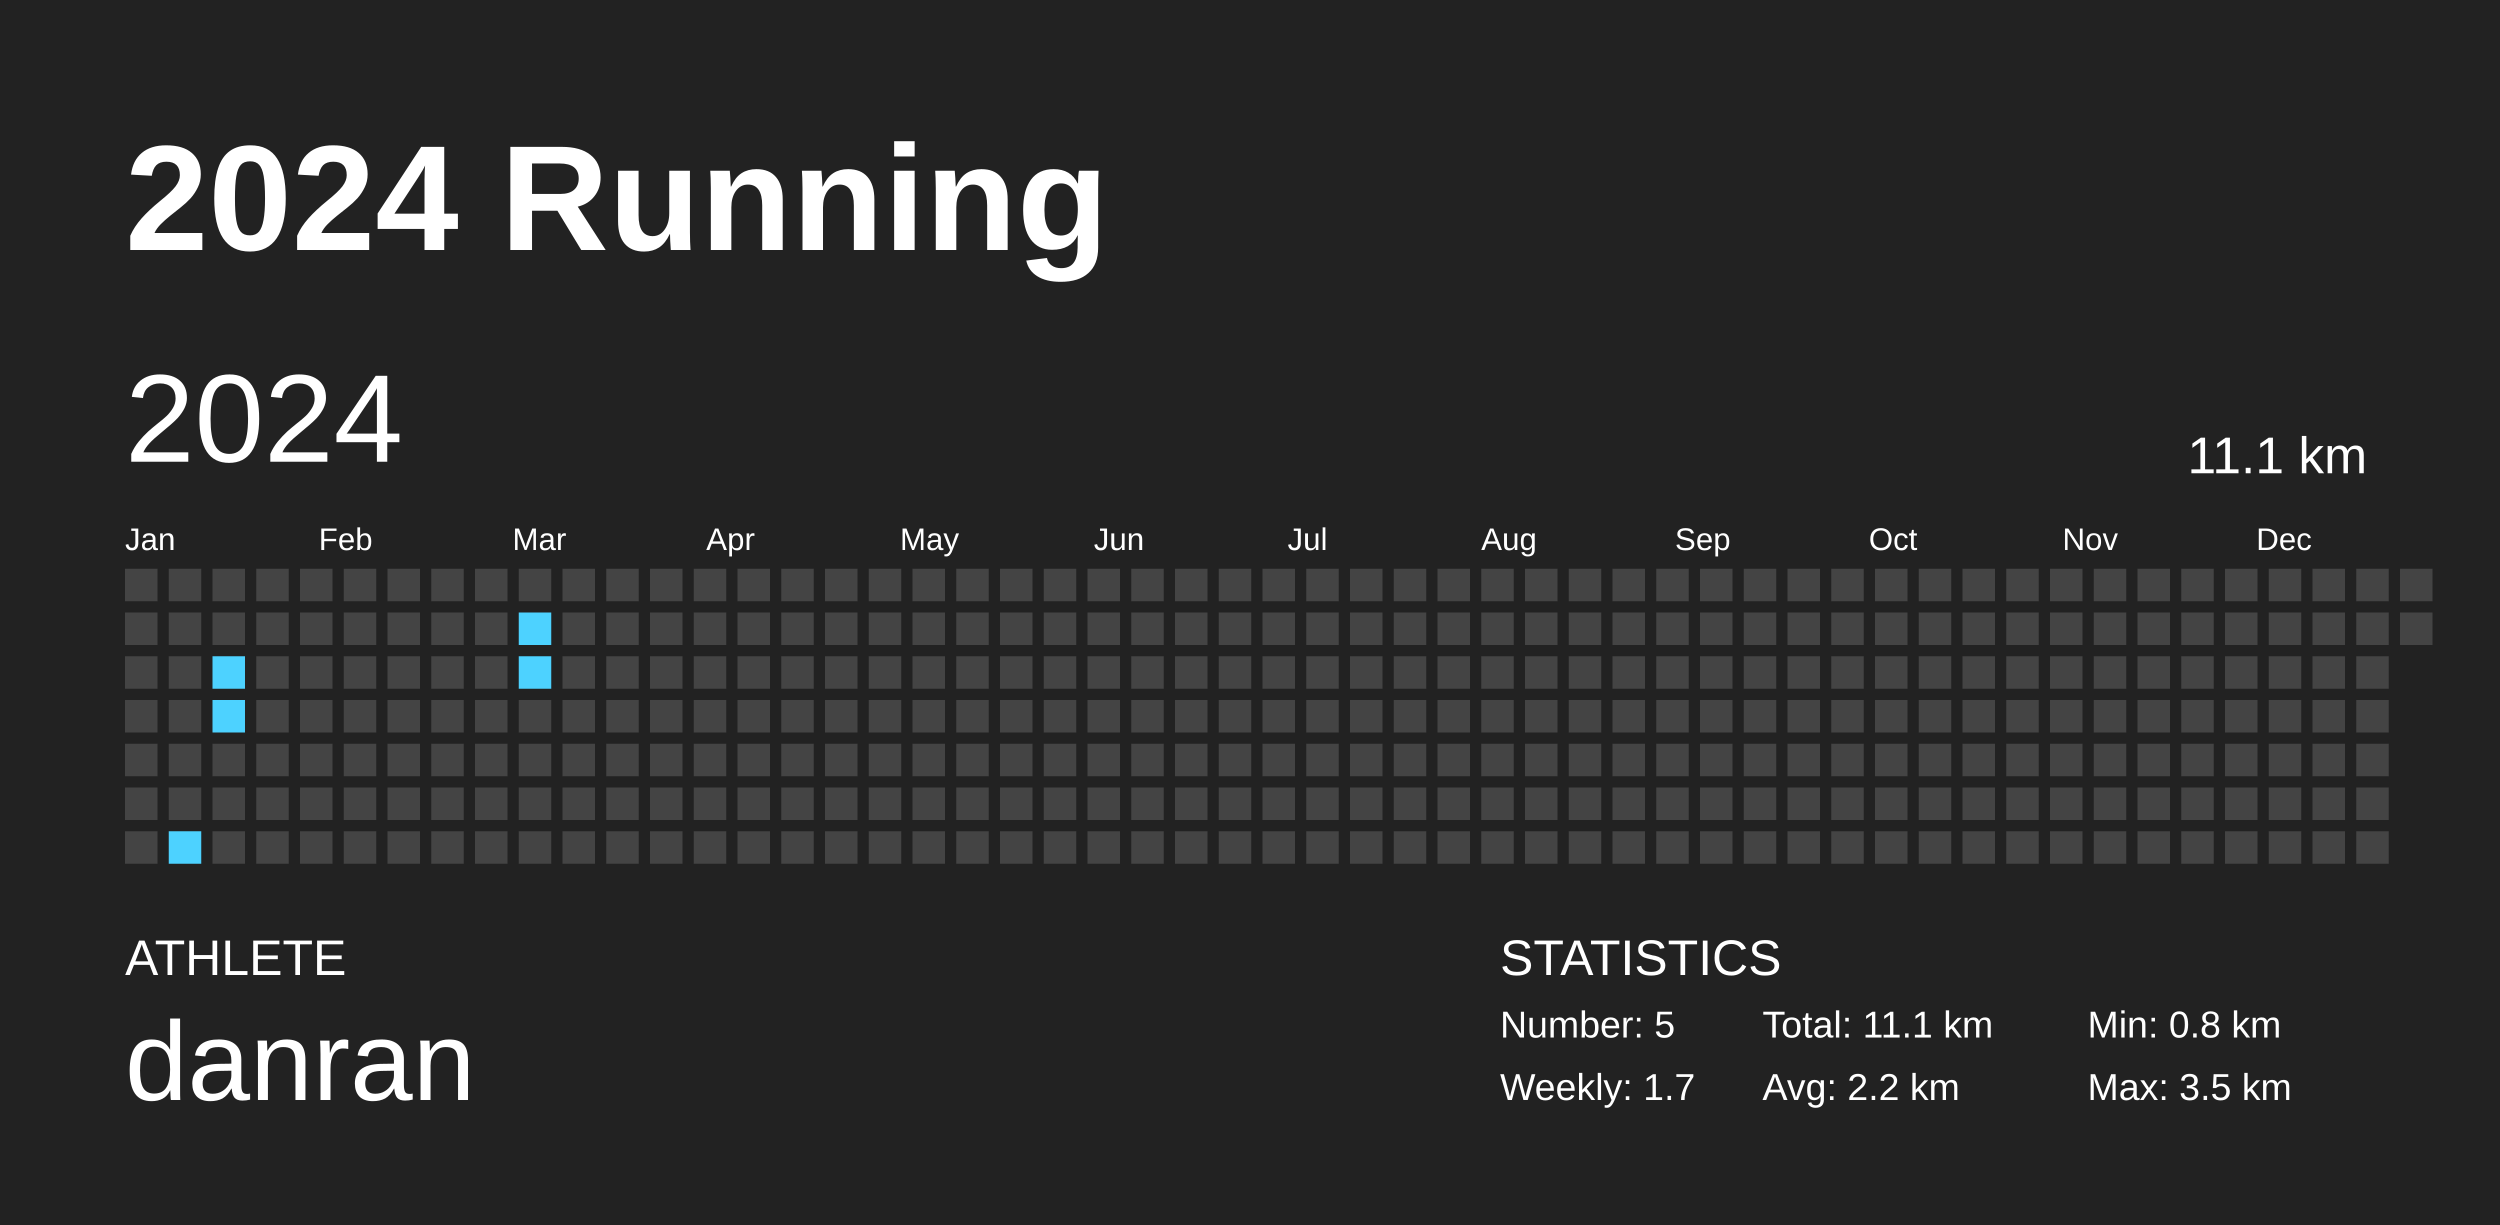
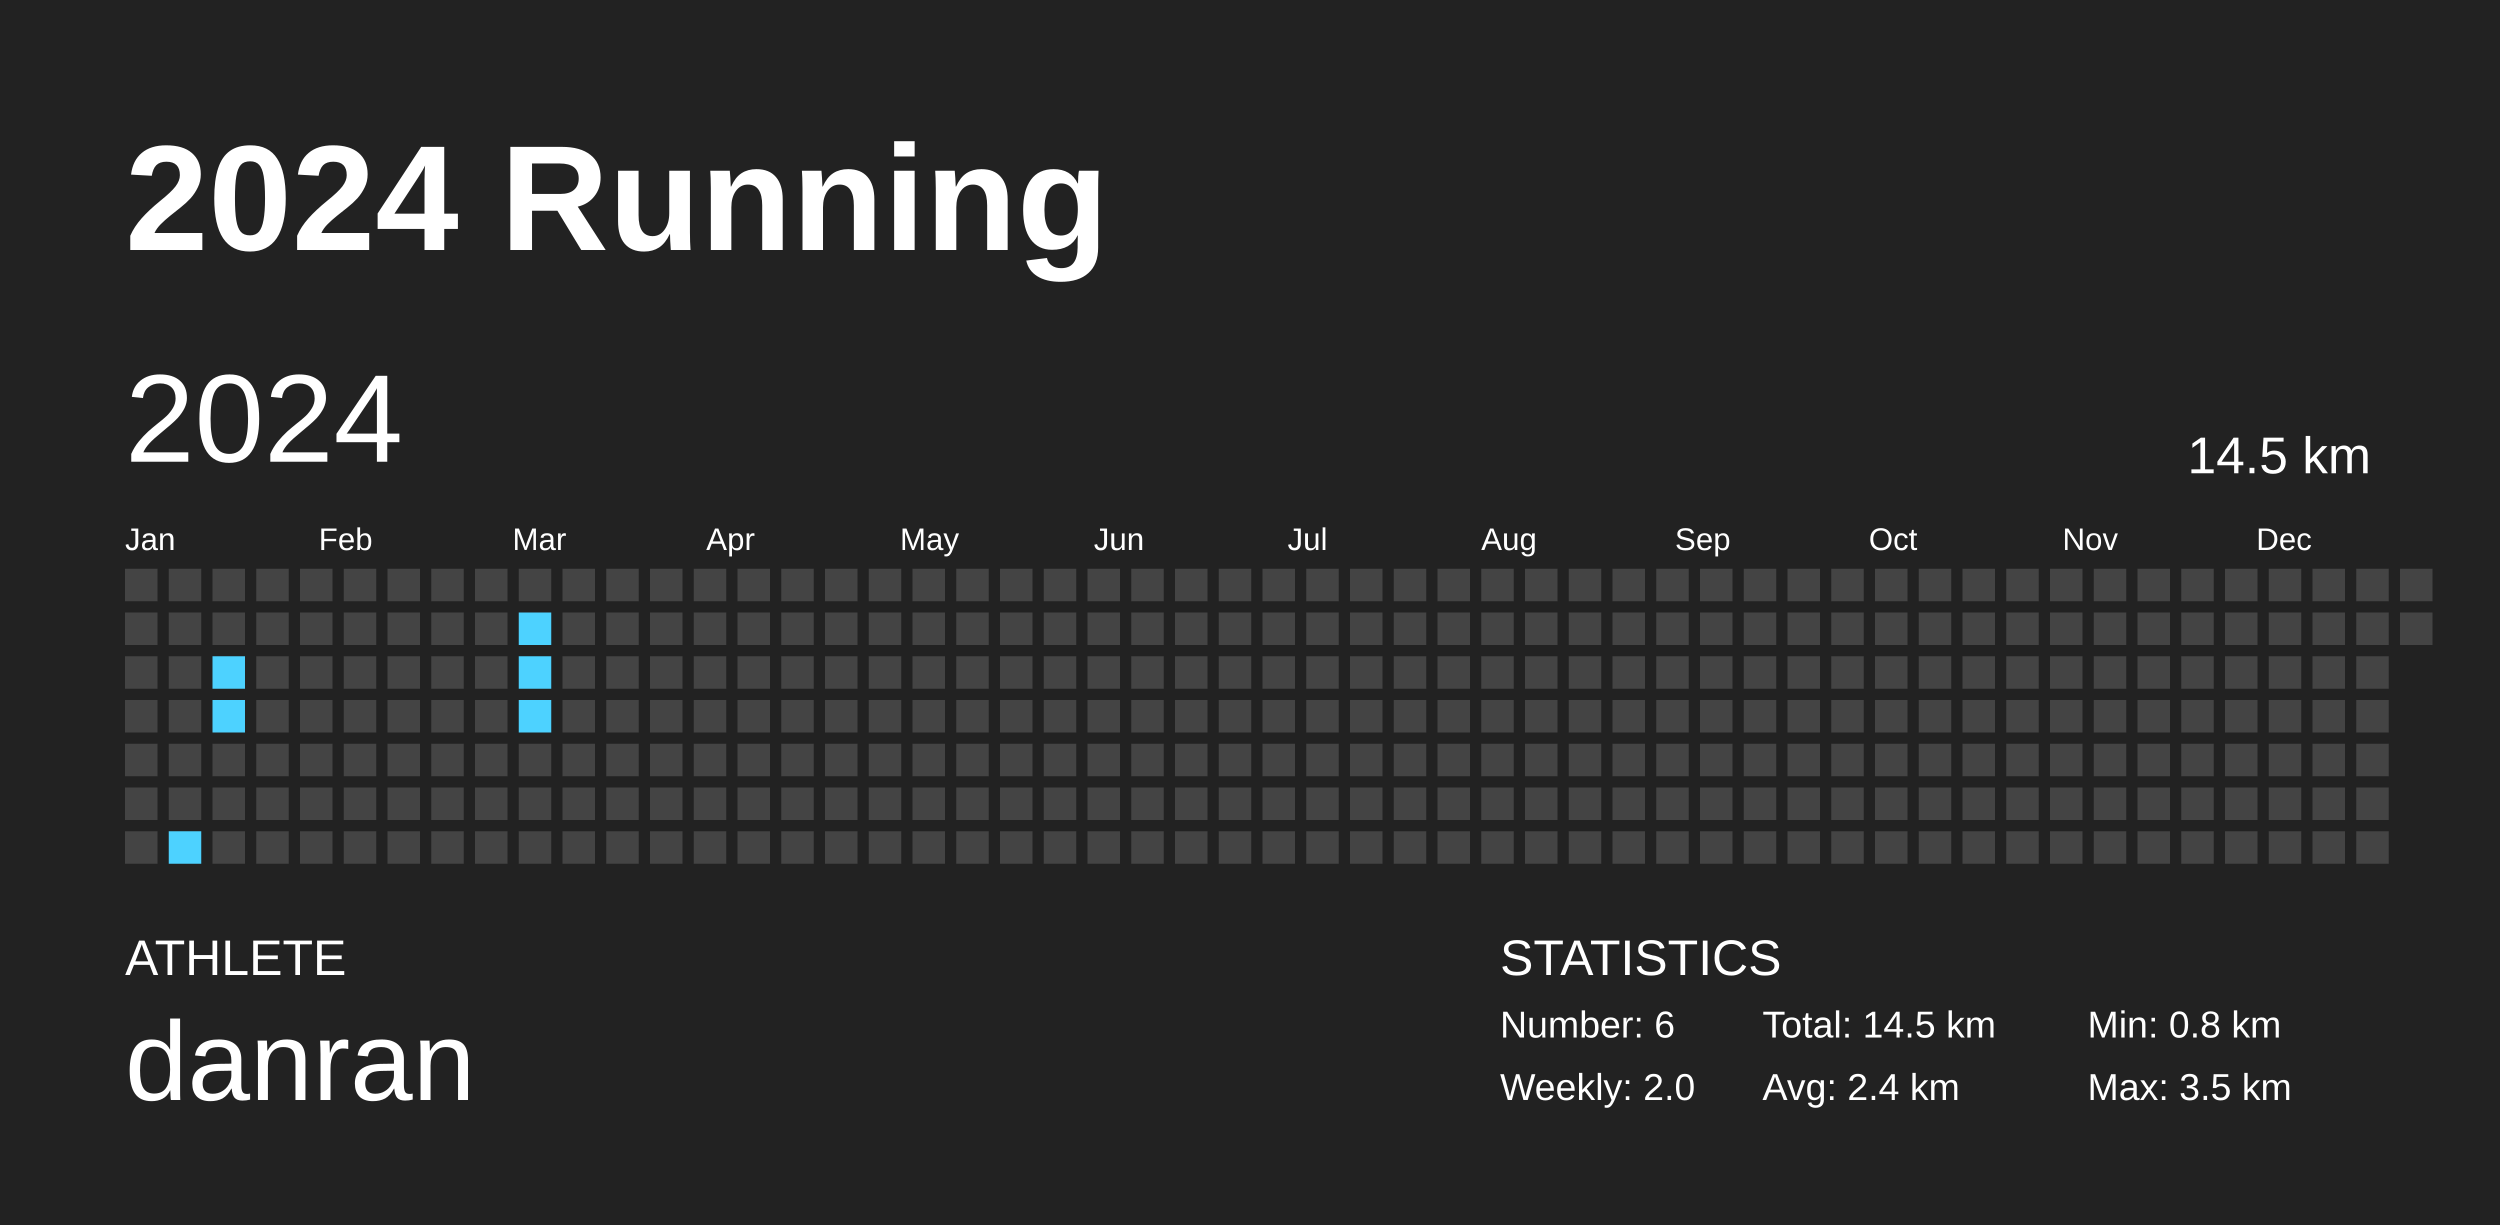
<svg xmlns="http://www.w3.org/2000/svg" baseProfile="full" height="98mm" version="1.1" viewBox="0,0,200,98" width="200mm">
  <defs />
  <rect fill="#222222" height="98" width="200" x="0" y="0" />
  <text fill="#FFFFFF" style="font-size:12px; font-family:Arial; font-weight:bold;" x="10" y="20">2024 Running</text>
  <text fill="#FFFFFF" style="font-size:4px; font-family:Arial" x="10" y="78">ATHLETE</text>
  <text fill="#FFFFFF" style="font-size:9px; font-family:Arial" x="10" y="88">danran</text>
  <text fill="#FFFFFF" style="font-size:4px; font-family:Arial" x="120" y="78">STATISTICS</text>
-   <text fill="#FFFFFF" style="font-size:3px; font-family:Arial" x="120" y="83">Number: 5</text>
-   <text fill="#FFFFFF" style="font-size:3px; font-family:Arial" x="120" y="88">Weekly: 1.7</text>
-   <text fill="#FFFFFF" style="font-size:3px; font-family:Arial" x="141" y="83">Total: 11.1 km</text>
-   <text fill="#FFFFFF" style="font-size:3px; font-family:Arial" x="141" y="88">Avg: 2.2 km</text>
+   <text fill="#FFFFFF" style="font-size:3px; font-family:Arial" x="120" y="83">Number: 6</text>
+   <text fill="#FFFFFF" style="font-size:3px; font-family:Arial" x="120" y="88">Weekly: 2.0</text>
+   <text fill="#FFFFFF" style="font-size:3px; font-family:Arial" x="141" y="83">Total: 14.5 km</text>
+   <text fill="#FFFFFF" style="font-size:3px; font-family:Arial" x="141" y="88">Avg: 2.4 km</text>
  <text fill="#FFFFFF" style="font-size:3px; font-family:Arial" x="167" y="83">Min: 0.8 km</text>
  <text fill="#FFFFFF" style="font-size:3px; font-family:Arial" x="167" y="88">Max: 3.5 km</text>
  <text dominant-baseline="hanging" fill="#FFFFFF" style="font-size:10.0px; font-family:Arial;" x="10" y="30">2024</text>
-   <text dominant-baseline="hanging" fill="#FFFFFF" style="font-size:4.125px; font-family:Arial;" x="175" y="35">11.1 km</text>
+   <text dominant-baseline="hanging" fill="#FFFFFF" style="font-size:4.125px; font-family:Arial;" x="175" y="35">14.5 km</text>
  <text fill="#FFFFFF" style="font-size:2.5px; font-family:Arial" x="10.0" y="44">Jan</text>
  <text fill="#FFFFFF" style="font-size:2.5px; font-family:Arial" x="25.5" y="44">Feb</text>
  <text fill="#FFFFFF" style="font-size:2.5px; font-family:Arial" x="41.0" y="44">Mar</text>
  <text fill="#FFFFFF" style="font-size:2.5px; font-family:Arial" x="56.5" y="44">Apr</text>
  <text fill="#FFFFFF" style="font-size:2.5px; font-family:Arial" x="72.0" y="44">May</text>
  <text fill="#FFFFFF" style="font-size:2.5px; font-family:Arial" x="87.5" y="44">Jun</text>
  <text fill="#FFFFFF" style="font-size:2.5px; font-family:Arial" x="103.0" y="44">Jul</text>
  <text fill="#FFFFFF" style="font-size:2.5px; font-family:Arial" x="118.5" y="44">Aug</text>
  <text fill="#FFFFFF" style="font-size:2.5px; font-family:Arial" x="134.0" y="44">Sep</text>
  <text fill="#FFFFFF" style="font-size:2.5px; font-family:Arial" x="149.5" y="44">Oct</text>
  <text fill="#FFFFFF" style="font-size:2.5px; font-family:Arial" x="165.0" y="44">Nov</text>
  <text fill="#FFFFFF" style="font-size:2.5px; font-family:Arial" x="180.5" y="44">Dec</text>
  <rect fill="#444444" height="2.6" width="2.6" x="10.0" y="45.5" />
  <rect fill="#444444" height="2.6" width="2.6" x="10.0" y="49.0" />
  <rect fill="#444444" height="2.6" width="2.6" x="10.0" y="52.5" />
  <rect fill="#444444" height="2.6" width="2.6" x="10.0" y="56.0" />
  <rect fill="#444444" height="2.6" width="2.6" x="10.0" y="59.5" />
  <rect fill="#444444" height="2.6" width="2.6" x="10.0" y="63.0" />
  <rect fill="#444444" height="2.6" width="2.6" x="10.0" y="66.5" />
  <rect fill="#444444" height="2.6" width="2.6" x="13.5" y="45.5" />
  <rect fill="#444444" height="2.6" width="2.6" x="13.5" y="49.0" />
  <rect fill="#444444" height="2.6" width="2.6" x="13.5" y="52.5" />
  <rect fill="#444444" height="2.6" width="2.6" x="13.5" y="56.0" />
  <rect fill="#444444" height="2.6" width="2.6" x="13.5" y="59.5" />
  <rect fill="#444444" height="2.6" width="2.6" x="13.5" y="63.0" />
  <rect fill="#4dd2ff" height="2.6" width="2.6" x="13.5" y="66.5" />
  <rect fill="#444444" height="2.6" width="2.6" x="17.0" y="45.5" />
  <rect fill="#444444" height="2.6" width="2.6" x="17.0" y="49.0" />
  <rect fill="#4dd2ff" height="2.6" width="2.6" x="17.0" y="52.5" />
  <rect fill="#4dd2ff" height="2.6" width="2.6" x="17.0" y="56.0" />
  <rect fill="#444444" height="2.6" width="2.6" x="17.0" y="59.5" />
  <rect fill="#444444" height="2.6" width="2.6" x="17.0" y="63.0" />
  <rect fill="#444444" height="2.6" width="2.6" x="17.0" y="66.5" />
  <rect fill="#444444" height="2.6" width="2.6" x="20.5" y="45.5" />
  <rect fill="#444444" height="2.6" width="2.6" x="20.5" y="49.0" />
  <rect fill="#444444" height="2.6" width="2.6" x="20.5" y="52.5" />
  <rect fill="#444444" height="2.6" width="2.6" x="20.5" y="56.0" />
  <rect fill="#444444" height="2.6" width="2.6" x="20.5" y="59.5" />
  <rect fill="#444444" height="2.6" width="2.6" x="20.5" y="63.0" />
  <rect fill="#444444" height="2.6" width="2.6" x="20.5" y="66.5" />
  <rect fill="#444444" height="2.6" width="2.6" x="24.0" y="45.5" />
  <rect fill="#444444" height="2.6" width="2.6" x="24.0" y="49.0" />
  <rect fill="#444444" height="2.6" width="2.6" x="24.0" y="52.5" />
  <rect fill="#444444" height="2.6" width="2.6" x="24.0" y="56.0" />
  <rect fill="#444444" height="2.6" width="2.6" x="24.0" y="59.5" />
  <rect fill="#444444" height="2.6" width="2.6" x="24.0" y="63.0" />
  <rect fill="#444444" height="2.6" width="2.6" x="24.0" y="66.5" />
  <rect fill="#444444" height="2.6" width="2.6" x="27.5" y="45.5" />
  <rect fill="#444444" height="2.6" width="2.6" x="27.5" y="49.0" />
  <rect fill="#444444" height="2.6" width="2.6" x="27.5" y="52.5" />
  <rect fill="#444444" height="2.6" width="2.6" x="27.5" y="56.0" />
  <rect fill="#444444" height="2.6" width="2.6" x="27.5" y="59.5" />
  <rect fill="#444444" height="2.6" width="2.6" x="27.5" y="63.0" />
  <rect fill="#444444" height="2.6" width="2.6" x="27.5" y="66.5" />
  <rect fill="#444444" height="2.6" width="2.6" x="31.0" y="45.5" />
  <rect fill="#444444" height="2.6" width="2.6" x="31.0" y="49.0" />
  <rect fill="#444444" height="2.6" width="2.6" x="31.0" y="52.5" />
  <rect fill="#444444" height="2.6" width="2.6" x="31.0" y="56.0" />
  <rect fill="#444444" height="2.6" width="2.6" x="31.0" y="59.5" />
  <rect fill="#444444" height="2.6" width="2.6" x="31.0" y="63.0" />
  <rect fill="#444444" height="2.6" width="2.6" x="31.0" y="66.5" />
  <rect fill="#444444" height="2.6" width="2.6" x="34.5" y="45.5" />
  <rect fill="#444444" height="2.6" width="2.6" x="34.5" y="49.0" />
  <rect fill="#444444" height="2.6" width="2.6" x="34.5" y="52.5" />
  <rect fill="#444444" height="2.6" width="2.6" x="34.5" y="56.0" />
  <rect fill="#444444" height="2.6" width="2.6" x="34.5" y="59.5" />
  <rect fill="#444444" height="2.6" width="2.6" x="34.5" y="63.0" />
  <rect fill="#444444" height="2.6" width="2.6" x="34.5" y="66.5" />
  <rect fill="#444444" height="2.6" width="2.6" x="38.0" y="45.5" />
  <rect fill="#444444" height="2.6" width="2.6" x="38.0" y="49.0" />
  <rect fill="#444444" height="2.6" width="2.6" x="38.0" y="52.5" />
  <rect fill="#444444" height="2.6" width="2.6" x="38.0" y="56.0" />
  <rect fill="#444444" height="2.6" width="2.6" x="38.0" y="59.5" />
  <rect fill="#444444" height="2.6" width="2.6" x="38.0" y="63.0" />
  <rect fill="#444444" height="2.6" width="2.6" x="38.0" y="66.5" />
  <rect fill="#444444" height="2.6" width="2.6" x="41.5" y="45.5" />
  <rect fill="#4dd2ff" height="2.6" width="2.6" x="41.5" y="49.0" />
  <rect fill="#4dd2ff" height="2.6" width="2.6" x="41.5" y="52.5" />
-   <rect fill="#444444" height="2.6" width="2.6" x="41.5" y="56.0" />
+   <rect fill="#4dd2ff" height="2.6" width="2.6" x="41.5" y="56.0" />
  <rect fill="#444444" height="2.6" width="2.6" x="41.5" y="59.5" />
  <rect fill="#444444" height="2.6" width="2.6" x="41.5" y="63.0" />
  <rect fill="#444444" height="2.6" width="2.6" x="41.5" y="66.5" />
  <rect fill="#444444" height="2.6" width="2.6" x="45.0" y="45.5" />
  <rect fill="#444444" height="2.6" width="2.6" x="45.0" y="49.0" />
  <rect fill="#444444" height="2.6" width="2.6" x="45.0" y="52.5" />
  <rect fill="#444444" height="2.6" width="2.6" x="45.0" y="56.0" />
  <rect fill="#444444" height="2.6" width="2.6" x="45.0" y="59.5" />
  <rect fill="#444444" height="2.6" width="2.6" x="45.0" y="63.0" />
  <rect fill="#444444" height="2.6" width="2.6" x="45.0" y="66.5" />
  <rect fill="#444444" height="2.6" width="2.6" x="48.5" y="45.5" />
  <rect fill="#444444" height="2.6" width="2.6" x="48.5" y="49.0" />
  <rect fill="#444444" height="2.6" width="2.6" x="48.5" y="52.5" />
  <rect fill="#444444" height="2.6" width="2.6" x="48.5" y="56.0" />
  <rect fill="#444444" height="2.6" width="2.6" x="48.5" y="59.5" />
  <rect fill="#444444" height="2.6" width="2.6" x="48.5" y="63.0" />
  <rect fill="#444444" height="2.6" width="2.6" x="48.5" y="66.5" />
  <rect fill="#444444" height="2.6" width="2.6" x="52.0" y="45.5" />
  <rect fill="#444444" height="2.6" width="2.6" x="52.0" y="49.0" />
  <rect fill="#444444" height="2.6" width="2.6" x="52.0" y="52.5" />
  <rect fill="#444444" height="2.6" width="2.6" x="52.0" y="56.0" />
  <rect fill="#444444" height="2.6" width="2.6" x="52.0" y="59.5" />
  <rect fill="#444444" height="2.6" width="2.6" x="52.0" y="63.0" />
  <rect fill="#444444" height="2.6" width="2.6" x="52.0" y="66.5" />
  <rect fill="#444444" height="2.6" width="2.6" x="55.5" y="45.5" />
  <rect fill="#444444" height="2.6" width="2.6" x="55.5" y="49.0" />
  <rect fill="#444444" height="2.6" width="2.6" x="55.5" y="52.5" />
  <rect fill="#444444" height="2.6" width="2.6" x="55.5" y="56.0" />
  <rect fill="#444444" height="2.6" width="2.6" x="55.5" y="59.5" />
  <rect fill="#444444" height="2.6" width="2.6" x="55.5" y="63.0" />
  <rect fill="#444444" height="2.6" width="2.6" x="55.5" y="66.5" />
  <rect fill="#444444" height="2.6" width="2.6" x="59.0" y="45.5" />
  <rect fill="#444444" height="2.6" width="2.6" x="59.0" y="49.0" />
  <rect fill="#444444" height="2.6" width="2.6" x="59.0" y="52.5" />
  <rect fill="#444444" height="2.6" width="2.6" x="59.0" y="56.0" />
  <rect fill="#444444" height="2.6" width="2.6" x="59.0" y="59.5" />
  <rect fill="#444444" height="2.6" width="2.6" x="59.0" y="63.0" />
  <rect fill="#444444" height="2.6" width="2.6" x="59.0" y="66.5" />
  <rect fill="#444444" height="2.6" width="2.6" x="62.5" y="45.5" />
  <rect fill="#444444" height="2.6" width="2.6" x="62.5" y="49.0" />
  <rect fill="#444444" height="2.6" width="2.6" x="62.5" y="52.5" />
  <rect fill="#444444" height="2.6" width="2.6" x="62.5" y="56.0" />
  <rect fill="#444444" height="2.6" width="2.6" x="62.5" y="59.5" />
  <rect fill="#444444" height="2.6" width="2.6" x="62.5" y="63.0" />
  <rect fill="#444444" height="2.6" width="2.6" x="62.5" y="66.5" />
  <rect fill="#444444" height="2.6" width="2.6" x="66.0" y="45.5" />
  <rect fill="#444444" height="2.6" width="2.6" x="66.0" y="49.0" />
  <rect fill="#444444" height="2.6" width="2.6" x="66.0" y="52.5" />
  <rect fill="#444444" height="2.6" width="2.6" x="66.0" y="56.0" />
  <rect fill="#444444" height="2.6" width="2.6" x="66.0" y="59.5" />
  <rect fill="#444444" height="2.6" width="2.6" x="66.0" y="63.0" />
  <rect fill="#444444" height="2.6" width="2.6" x="66.0" y="66.5" />
  <rect fill="#444444" height="2.6" width="2.6" x="69.5" y="45.5" />
  <rect fill="#444444" height="2.6" width="2.6" x="69.5" y="49.0" />
  <rect fill="#444444" height="2.6" width="2.6" x="69.5" y="52.5" />
  <rect fill="#444444" height="2.6" width="2.6" x="69.5" y="56.0" />
  <rect fill="#444444" height="2.6" width="2.6" x="69.5" y="59.5" />
  <rect fill="#444444" height="2.6" width="2.6" x="69.5" y="63.0" />
  <rect fill="#444444" height="2.6" width="2.6" x="69.5" y="66.5" />
  <rect fill="#444444" height="2.6" width="2.6" x="73.0" y="45.5" />
  <rect fill="#444444" height="2.6" width="2.6" x="73.0" y="49.0" />
  <rect fill="#444444" height="2.6" width="2.6" x="73.0" y="52.5" />
  <rect fill="#444444" height="2.6" width="2.6" x="73.0" y="56.0" />
  <rect fill="#444444" height="2.6" width="2.6" x="73.0" y="59.5" />
  <rect fill="#444444" height="2.6" width="2.6" x="73.0" y="63.0" />
  <rect fill="#444444" height="2.6" width="2.6" x="73.0" y="66.5" />
  <rect fill="#444444" height="2.6" width="2.6" x="76.5" y="45.5" />
  <rect fill="#444444" height="2.6" width="2.6" x="76.5" y="49.0" />
  <rect fill="#444444" height="2.6" width="2.6" x="76.5" y="52.5" />
  <rect fill="#444444" height="2.6" width="2.6" x="76.5" y="56.0" />
  <rect fill="#444444" height="2.6" width="2.6" x="76.5" y="59.5" />
  <rect fill="#444444" height="2.6" width="2.6" x="76.5" y="63.0" />
  <rect fill="#444444" height="2.6" width="2.6" x="76.5" y="66.5" />
  <rect fill="#444444" height="2.6" width="2.6" x="80.0" y="45.5" />
  <rect fill="#444444" height="2.6" width="2.6" x="80.0" y="49.0" />
  <rect fill="#444444" height="2.6" width="2.6" x="80.0" y="52.5" />
  <rect fill="#444444" height="2.6" width="2.6" x="80.0" y="56.0" />
  <rect fill="#444444" height="2.6" width="2.6" x="80.0" y="59.5" />
  <rect fill="#444444" height="2.6" width="2.6" x="80.0" y="63.0" />
  <rect fill="#444444" height="2.6" width="2.6" x="80.0" y="66.5" />
  <rect fill="#444444" height="2.6" width="2.6" x="83.5" y="45.5" />
  <rect fill="#444444" height="2.6" width="2.6" x="83.5" y="49.0" />
  <rect fill="#444444" height="2.6" width="2.6" x="83.5" y="52.5" />
  <rect fill="#444444" height="2.6" width="2.6" x="83.5" y="56.0" />
  <rect fill="#444444" height="2.6" width="2.6" x="83.5" y="59.5" />
  <rect fill="#444444" height="2.6" width="2.6" x="83.5" y="63.0" />
  <rect fill="#444444" height="2.6" width="2.6" x="83.5" y="66.5" />
  <rect fill="#444444" height="2.6" width="2.6" x="87.0" y="45.5" />
  <rect fill="#444444" height="2.6" width="2.6" x="87.0" y="49.0" />
  <rect fill="#444444" height="2.6" width="2.6" x="87.0" y="52.5" />
  <rect fill="#444444" height="2.6" width="2.6" x="87.0" y="56.0" />
  <rect fill="#444444" height="2.6" width="2.6" x="87.0" y="59.5" />
  <rect fill="#444444" height="2.6" width="2.6" x="87.0" y="63.0" />
  <rect fill="#444444" height="2.6" width="2.6" x="87.0" y="66.5" />
  <rect fill="#444444" height="2.6" width="2.6" x="90.5" y="45.5" />
  <rect fill="#444444" height="2.6" width="2.6" x="90.5" y="49.0" />
  <rect fill="#444444" height="2.6" width="2.6" x="90.5" y="52.5" />
  <rect fill="#444444" height="2.6" width="2.6" x="90.5" y="56.0" />
  <rect fill="#444444" height="2.6" width="2.6" x="90.5" y="59.5" />
  <rect fill="#444444" height="2.6" width="2.6" x="90.5" y="63.0" />
  <rect fill="#444444" height="2.6" width="2.6" x="90.5" y="66.5" />
  <rect fill="#444444" height="2.6" width="2.6" x="94.0" y="45.5" />
  <rect fill="#444444" height="2.6" width="2.6" x="94.0" y="49.0" />
  <rect fill="#444444" height="2.6" width="2.6" x="94.0" y="52.5" />
  <rect fill="#444444" height="2.6" width="2.6" x="94.0" y="56.0" />
  <rect fill="#444444" height="2.6" width="2.6" x="94.0" y="59.5" />
  <rect fill="#444444" height="2.6" width="2.6" x="94.0" y="63.0" />
  <rect fill="#444444" height="2.6" width="2.6" x="94.0" y="66.5" />
  <rect fill="#444444" height="2.6" width="2.6" x="97.5" y="45.5" />
  <rect fill="#444444" height="2.6" width="2.6" x="97.5" y="49.0" />
  <rect fill="#444444" height="2.6" width="2.6" x="97.5" y="52.5" />
  <rect fill="#444444" height="2.6" width="2.6" x="97.5" y="56.0" />
  <rect fill="#444444" height="2.6" width="2.6" x="97.5" y="59.5" />
  <rect fill="#444444" height="2.6" width="2.6" x="97.5" y="63.0" />
  <rect fill="#444444" height="2.6" width="2.6" x="97.5" y="66.5" />
  <rect fill="#444444" height="2.6" width="2.6" x="101.0" y="45.5" />
  <rect fill="#444444" height="2.6" width="2.6" x="101.0" y="49.0" />
  <rect fill="#444444" height="2.6" width="2.6" x="101.0" y="52.5" />
  <rect fill="#444444" height="2.6" width="2.6" x="101.0" y="56.0" />
  <rect fill="#444444" height="2.6" width="2.6" x="101.0" y="59.5" />
  <rect fill="#444444" height="2.6" width="2.6" x="101.0" y="63.0" />
  <rect fill="#444444" height="2.6" width="2.6" x="101.0" y="66.5" />
  <rect fill="#444444" height="2.6" width="2.6" x="104.5" y="45.5" />
  <rect fill="#444444" height="2.6" width="2.6" x="104.5" y="49.0" />
  <rect fill="#444444" height="2.6" width="2.6" x="104.5" y="52.5" />
  <rect fill="#444444" height="2.6" width="2.6" x="104.5" y="56.0" />
  <rect fill="#444444" height="2.6" width="2.6" x="104.5" y="59.5" />
  <rect fill="#444444" height="2.6" width="2.6" x="104.5" y="63.0" />
  <rect fill="#444444" height="2.6" width="2.6" x="104.5" y="66.5" />
  <rect fill="#444444" height="2.6" width="2.6" x="108.0" y="45.5" />
  <rect fill="#444444" height="2.6" width="2.6" x="108.0" y="49.0" />
  <rect fill="#444444" height="2.6" width="2.6" x="108.0" y="52.5" />
  <rect fill="#444444" height="2.6" width="2.6" x="108.0" y="56.0" />
  <rect fill="#444444" height="2.6" width="2.6" x="108.0" y="59.5" />
  <rect fill="#444444" height="2.6" width="2.6" x="108.0" y="63.0" />
  <rect fill="#444444" height="2.6" width="2.6" x="108.0" y="66.5" />
  <rect fill="#444444" height="2.6" width="2.6" x="111.5" y="45.5" />
  <rect fill="#444444" height="2.6" width="2.6" x="111.5" y="49.0" />
  <rect fill="#444444" height="2.6" width="2.6" x="111.5" y="52.5" />
  <rect fill="#444444" height="2.6" width="2.6" x="111.5" y="56.0" />
  <rect fill="#444444" height="2.6" width="2.6" x="111.5" y="59.5" />
  <rect fill="#444444" height="2.6" width="2.6" x="111.5" y="63.0" />
  <rect fill="#444444" height="2.6" width="2.6" x="111.5" y="66.5" />
  <rect fill="#444444" height="2.6" width="2.6" x="115.0" y="45.5" />
  <rect fill="#444444" height="2.6" width="2.6" x="115.0" y="49.0" />
  <rect fill="#444444" height="2.6" width="2.6" x="115.0" y="52.5" />
  <rect fill="#444444" height="2.6" width="2.6" x="115.0" y="56.0" />
  <rect fill="#444444" height="2.6" width="2.6" x="115.0" y="59.5" />
  <rect fill="#444444" height="2.6" width="2.6" x="115.0" y="63.0" />
  <rect fill="#444444" height="2.6" width="2.6" x="115.0" y="66.5" />
  <rect fill="#444444" height="2.6" width="2.6" x="118.5" y="45.5" />
  <rect fill="#444444" height="2.6" width="2.6" x="118.5" y="49.0" />
  <rect fill="#444444" height="2.6" width="2.6" x="118.5" y="52.5" />
  <rect fill="#444444" height="2.6" width="2.6" x="118.5" y="56.0" />
  <rect fill="#444444" height="2.6" width="2.6" x="118.5" y="59.5" />
  <rect fill="#444444" height="2.6" width="2.6" x="118.5" y="63.0" />
  <rect fill="#444444" height="2.6" width="2.6" x="118.5" y="66.5" />
  <rect fill="#444444" height="2.6" width="2.6" x="122.0" y="45.5" />
  <rect fill="#444444" height="2.6" width="2.6" x="122.0" y="49.0" />
  <rect fill="#444444" height="2.6" width="2.6" x="122.0" y="52.5" />
  <rect fill="#444444" height="2.6" width="2.6" x="122.0" y="56.0" />
  <rect fill="#444444" height="2.6" width="2.6" x="122.0" y="59.5" />
  <rect fill="#444444" height="2.6" width="2.6" x="122.0" y="63.0" />
  <rect fill="#444444" height="2.6" width="2.6" x="122.0" y="66.5" />
  <rect fill="#444444" height="2.6" width="2.6" x="125.5" y="45.5" />
  <rect fill="#444444" height="2.6" width="2.6" x="125.5" y="49.0" />
  <rect fill="#444444" height="2.6" width="2.6" x="125.5" y="52.5" />
  <rect fill="#444444" height="2.6" width="2.6" x="125.5" y="56.0" />
  <rect fill="#444444" height="2.6" width="2.6" x="125.5" y="59.5" />
  <rect fill="#444444" height="2.6" width="2.6" x="125.5" y="63.0" />
  <rect fill="#444444" height="2.6" width="2.6" x="125.5" y="66.5" />
  <rect fill="#444444" height="2.6" width="2.6" x="129.0" y="45.5" />
  <rect fill="#444444" height="2.6" width="2.6" x="129.0" y="49.0" />
  <rect fill="#444444" height="2.6" width="2.6" x="129.0" y="52.5" />
  <rect fill="#444444" height="2.6" width="2.6" x="129.0" y="56.0" />
  <rect fill="#444444" height="2.6" width="2.6" x="129.0" y="59.5" />
  <rect fill="#444444" height="2.6" width="2.6" x="129.0" y="63.0" />
  <rect fill="#444444" height="2.6" width="2.6" x="129.0" y="66.5" />
  <rect fill="#444444" height="2.6" width="2.6" x="132.5" y="45.5" />
  <rect fill="#444444" height="2.6" width="2.6" x="132.5" y="49.0" />
  <rect fill="#444444" height="2.6" width="2.6" x="132.5" y="52.5" />
  <rect fill="#444444" height="2.6" width="2.6" x="132.5" y="56.0" />
  <rect fill="#444444" height="2.6" width="2.6" x="132.5" y="59.5" />
  <rect fill="#444444" height="2.6" width="2.6" x="132.5" y="63.0" />
  <rect fill="#444444" height="2.6" width="2.6" x="132.5" y="66.5" />
  <rect fill="#444444" height="2.6" width="2.6" x="136.0" y="45.5" />
  <rect fill="#444444" height="2.6" width="2.6" x="136.0" y="49.0" />
  <rect fill="#444444" height="2.6" width="2.6" x="136.0" y="52.5" />
  <rect fill="#444444" height="2.6" width="2.6" x="136.0" y="56.0" />
  <rect fill="#444444" height="2.6" width="2.6" x="136.0" y="59.5" />
  <rect fill="#444444" height="2.6" width="2.6" x="136.0" y="63.0" />
  <rect fill="#444444" height="2.6" width="2.6" x="136.0" y="66.5" />
  <rect fill="#444444" height="2.6" width="2.6" x="139.5" y="45.5" />
  <rect fill="#444444" height="2.6" width="2.6" x="139.5" y="49.0" />
  <rect fill="#444444" height="2.6" width="2.6" x="139.5" y="52.5" />
  <rect fill="#444444" height="2.6" width="2.6" x="139.5" y="56.0" />
  <rect fill="#444444" height="2.6" width="2.6" x="139.5" y="59.5" />
  <rect fill="#444444" height="2.6" width="2.6" x="139.5" y="63.0" />
  <rect fill="#444444" height="2.6" width="2.6" x="139.5" y="66.5" />
  <rect fill="#444444" height="2.6" width="2.6" x="143.0" y="45.5" />
  <rect fill="#444444" height="2.6" width="2.6" x="143.0" y="49.0" />
  <rect fill="#444444" height="2.6" width="2.6" x="143.0" y="52.5" />
  <rect fill="#444444" height="2.6" width="2.6" x="143.0" y="56.0" />
  <rect fill="#444444" height="2.6" width="2.6" x="143.0" y="59.5" />
  <rect fill="#444444" height="2.6" width="2.6" x="143.0" y="63.0" />
  <rect fill="#444444" height="2.6" width="2.6" x="143.0" y="66.5" />
  <rect fill="#444444" height="2.6" width="2.6" x="146.5" y="45.5" />
  <rect fill="#444444" height="2.6" width="2.6" x="146.5" y="49.0" />
  <rect fill="#444444" height="2.6" width="2.6" x="146.5" y="52.5" />
  <rect fill="#444444" height="2.6" width="2.6" x="146.5" y="56.0" />
  <rect fill="#444444" height="2.6" width="2.6" x="146.5" y="59.5" />
  <rect fill="#444444" height="2.6" width="2.6" x="146.5" y="63.0" />
  <rect fill="#444444" height="2.6" width="2.6" x="146.5" y="66.5" />
  <rect fill="#444444" height="2.6" width="2.6" x="150.0" y="45.5" />
  <rect fill="#444444" height="2.6" width="2.6" x="150.0" y="49.0" />
  <rect fill="#444444" height="2.6" width="2.6" x="150.0" y="52.5" />
  <rect fill="#444444" height="2.6" width="2.6" x="150.0" y="56.0" />
  <rect fill="#444444" height="2.6" width="2.6" x="150.0" y="59.5" />
  <rect fill="#444444" height="2.6" width="2.6" x="150.0" y="63.0" />
  <rect fill="#444444" height="2.6" width="2.6" x="150.0" y="66.5" />
  <rect fill="#444444" height="2.6" width="2.6" x="153.5" y="45.5" />
  <rect fill="#444444" height="2.6" width="2.6" x="153.5" y="49.0" />
  <rect fill="#444444" height="2.6" width="2.6" x="153.5" y="52.5" />
  <rect fill="#444444" height="2.6" width="2.6" x="153.5" y="56.0" />
  <rect fill="#444444" height="2.6" width="2.6" x="153.5" y="59.5" />
  <rect fill="#444444" height="2.6" width="2.6" x="153.5" y="63.0" />
  <rect fill="#444444" height="2.6" width="2.6" x="153.5" y="66.5" />
  <rect fill="#444444" height="2.6" width="2.6" x="157.0" y="45.5" />
  <rect fill="#444444" height="2.6" width="2.6" x="157.0" y="49.0" />
  <rect fill="#444444" height="2.6" width="2.6" x="157.0" y="52.5" />
  <rect fill="#444444" height="2.6" width="2.6" x="157.0" y="56.0" />
  <rect fill="#444444" height="2.6" width="2.6" x="157.0" y="59.5" />
  <rect fill="#444444" height="2.6" width="2.6" x="157.0" y="63.0" />
  <rect fill="#444444" height="2.6" width="2.6" x="157.0" y="66.5" />
  <rect fill="#444444" height="2.6" width="2.6" x="160.5" y="45.5" />
  <rect fill="#444444" height="2.6" width="2.6" x="160.5" y="49.0" />
  <rect fill="#444444" height="2.6" width="2.6" x="160.5" y="52.5" />
  <rect fill="#444444" height="2.6" width="2.6" x="160.5" y="56.0" />
  <rect fill="#444444" height="2.6" width="2.6" x="160.5" y="59.5" />
  <rect fill="#444444" height="2.6" width="2.6" x="160.5" y="63.0" />
  <rect fill="#444444" height="2.6" width="2.6" x="160.5" y="66.5" />
  <rect fill="#444444" height="2.6" width="2.6" x="164.0" y="45.5" />
  <rect fill="#444444" height="2.6" width="2.6" x="164.0" y="49.0" />
  <rect fill="#444444" height="2.6" width="2.6" x="164.0" y="52.5" />
  <rect fill="#444444" height="2.6" width="2.6" x="164.0" y="56.0" />
  <rect fill="#444444" height="2.6" width="2.6" x="164.0" y="59.5" />
  <rect fill="#444444" height="2.6" width="2.6" x="164.0" y="63.0" />
  <rect fill="#444444" height="2.6" width="2.6" x="164.0" y="66.5" />
  <rect fill="#444444" height="2.6" width="2.6" x="167.5" y="45.5" />
  <rect fill="#444444" height="2.6" width="2.6" x="167.5" y="49.0" />
  <rect fill="#444444" height="2.6" width="2.6" x="167.5" y="52.5" />
  <rect fill="#444444" height="2.6" width="2.6" x="167.5" y="56.0" />
  <rect fill="#444444" height="2.6" width="2.6" x="167.5" y="59.5" />
  <rect fill="#444444" height="2.6" width="2.6" x="167.5" y="63.0" />
  <rect fill="#444444" height="2.6" width="2.6" x="167.5" y="66.5" />
  <rect fill="#444444" height="2.6" width="2.6" x="171.0" y="45.5" />
  <rect fill="#444444" height="2.6" width="2.6" x="171.0" y="49.0" />
  <rect fill="#444444" height="2.6" width="2.6" x="171.0" y="52.5" />
  <rect fill="#444444" height="2.6" width="2.6" x="171.0" y="56.0" />
  <rect fill="#444444" height="2.6" width="2.6" x="171.0" y="59.5" />
  <rect fill="#444444" height="2.6" width="2.6" x="171.0" y="63.0" />
  <rect fill="#444444" height="2.6" width="2.6" x="171.0" y="66.5" />
  <rect fill="#444444" height="2.6" width="2.6" x="174.5" y="45.5" />
  <rect fill="#444444" height="2.6" width="2.6" x="174.5" y="49.0" />
  <rect fill="#444444" height="2.6" width="2.6" x="174.5" y="52.5" />
  <rect fill="#444444" height="2.6" width="2.6" x="174.5" y="56.0" />
  <rect fill="#444444" height="2.6" width="2.6" x="174.5" y="59.5" />
  <rect fill="#444444" height="2.6" width="2.6" x="174.5" y="63.0" />
  <rect fill="#444444" height="2.6" width="2.6" x="174.5" y="66.5" />
  <rect fill="#444444" height="2.6" width="2.6" x="178.0" y="45.5" />
  <rect fill="#444444" height="2.6" width="2.6" x="178.0" y="49.0" />
  <rect fill="#444444" height="2.6" width="2.6" x="178.0" y="52.5" />
  <rect fill="#444444" height="2.6" width="2.6" x="178.0" y="56.0" />
  <rect fill="#444444" height="2.6" width="2.6" x="178.0" y="59.5" />
  <rect fill="#444444" height="2.6" width="2.6" x="178.0" y="63.0" />
  <rect fill="#444444" height="2.6" width="2.6" x="178.0" y="66.5" />
  <rect fill="#444444" height="2.6" width="2.6" x="181.5" y="45.5" />
  <rect fill="#444444" height="2.6" width="2.6" x="181.5" y="49.0" />
  <rect fill="#444444" height="2.6" width="2.6" x="181.5" y="52.5" />
  <rect fill="#444444" height="2.6" width="2.6" x="181.5" y="56.0" />
  <rect fill="#444444" height="2.6" width="2.6" x="181.5" y="59.5" />
  <rect fill="#444444" height="2.6" width="2.6" x="181.5" y="63.0" />
  <rect fill="#444444" height="2.6" width="2.6" x="181.5" y="66.5" />
  <rect fill="#444444" height="2.6" width="2.6" x="185.0" y="45.5" />
  <rect fill="#444444" height="2.6" width="2.6" x="185.0" y="49.0" />
  <rect fill="#444444" height="2.6" width="2.6" x="185.0" y="52.5" />
  <rect fill="#444444" height="2.6" width="2.6" x="185.0" y="56.0" />
  <rect fill="#444444" height="2.6" width="2.6" x="185.0" y="59.5" />
  <rect fill="#444444" height="2.6" width="2.6" x="185.0" y="63.0" />
  <rect fill="#444444" height="2.6" width="2.6" x="185.0" y="66.5" />
  <rect fill="#444444" height="2.6" width="2.6" x="188.5" y="45.5" />
  <rect fill="#444444" height="2.6" width="2.6" x="188.5" y="49.0" />
  <rect fill="#444444" height="2.6" width="2.6" x="188.5" y="52.5" />
  <rect fill="#444444" height="2.6" width="2.6" x="188.5" y="56.0" />
  <rect fill="#444444" height="2.6" width="2.6" x="188.5" y="59.5" />
  <rect fill="#444444" height="2.6" width="2.6" x="188.5" y="63.0" />
  <rect fill="#444444" height="2.6" width="2.6" x="188.5" y="66.5" />
  <rect fill="#444444" height="2.6" width="2.6" x="192.0" y="45.5" />
  <rect fill="#444444" height="2.6" width="2.6" x="192.0" y="49.0" />
</svg>
